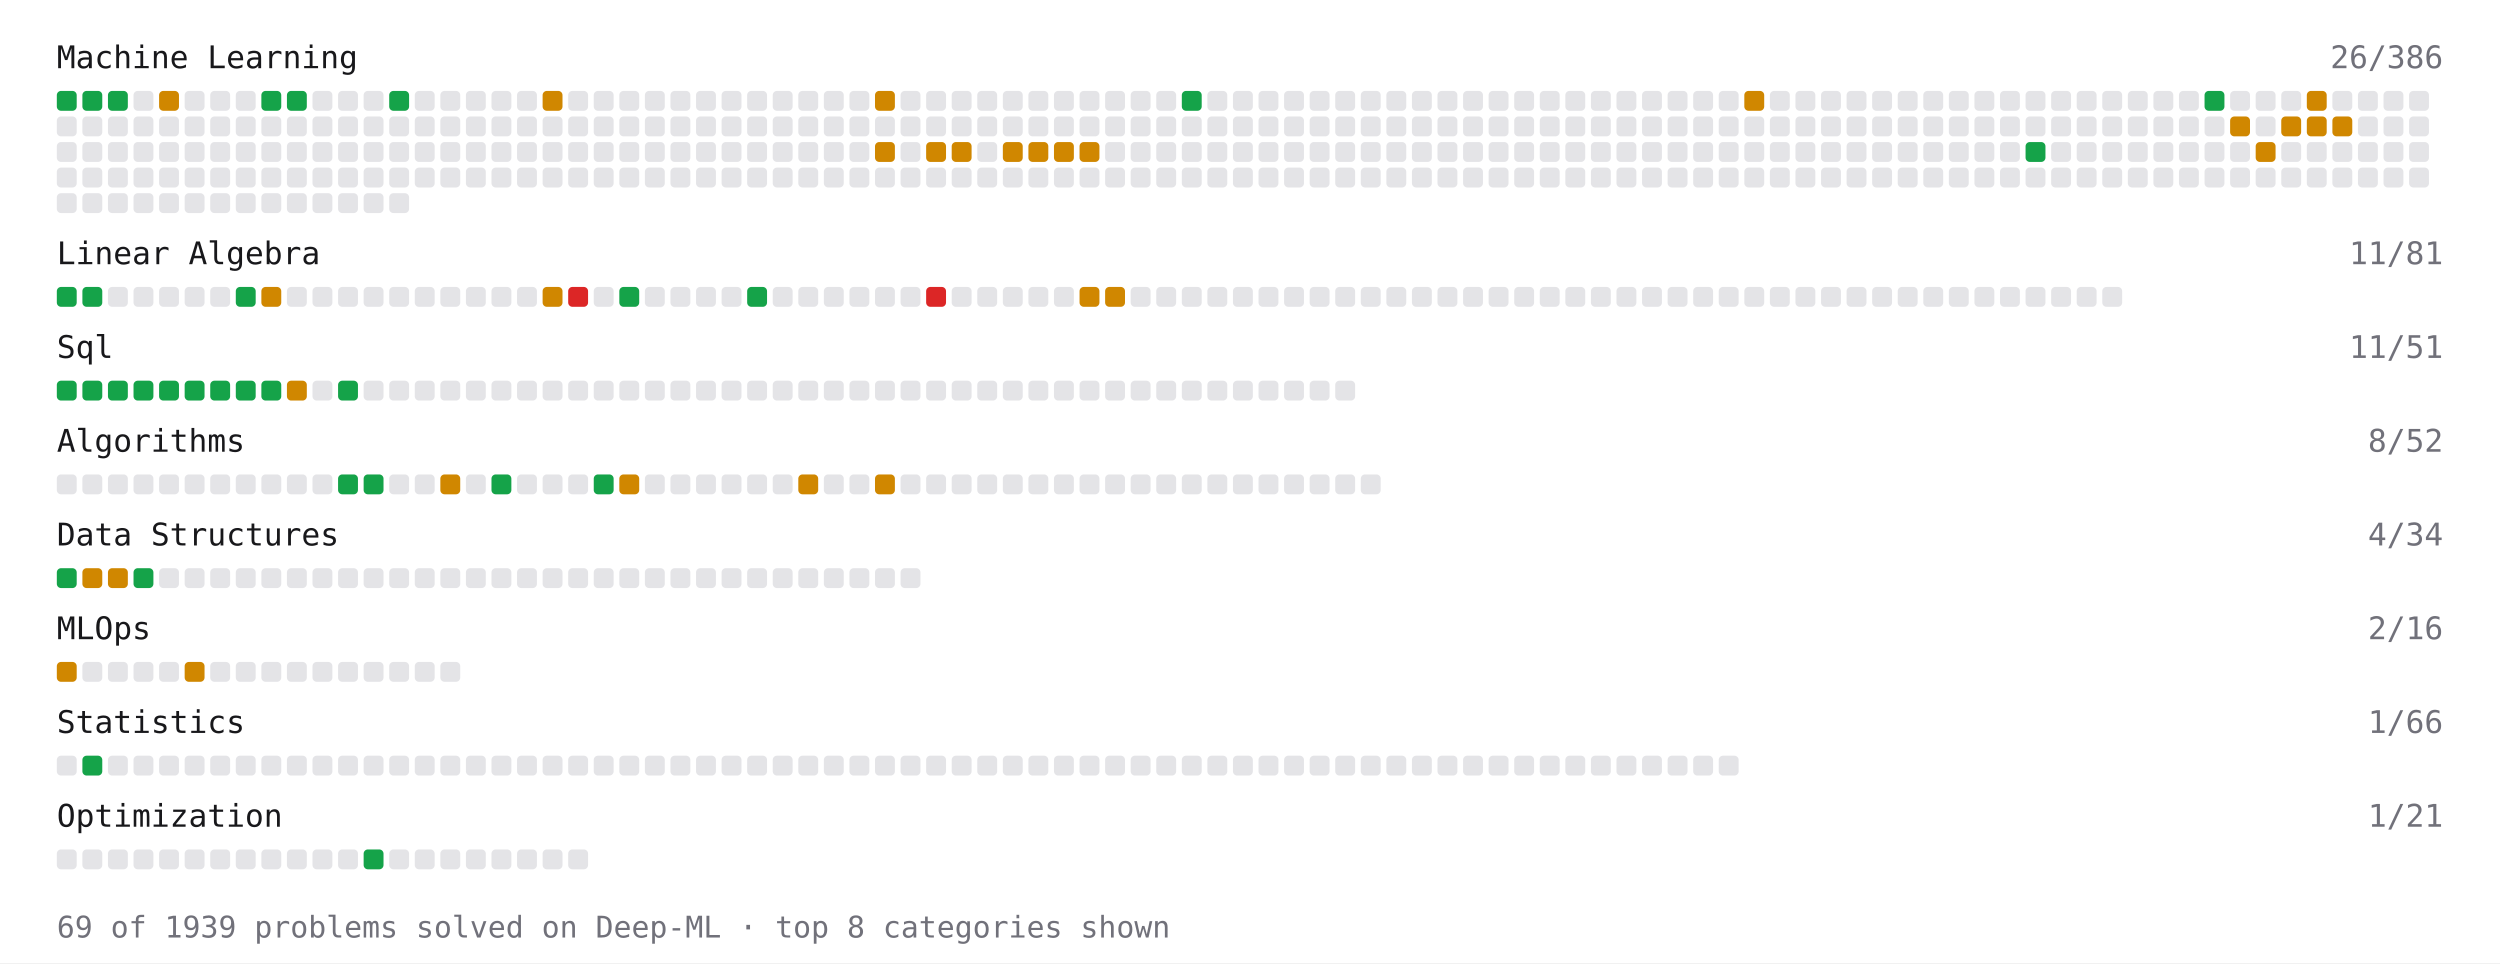
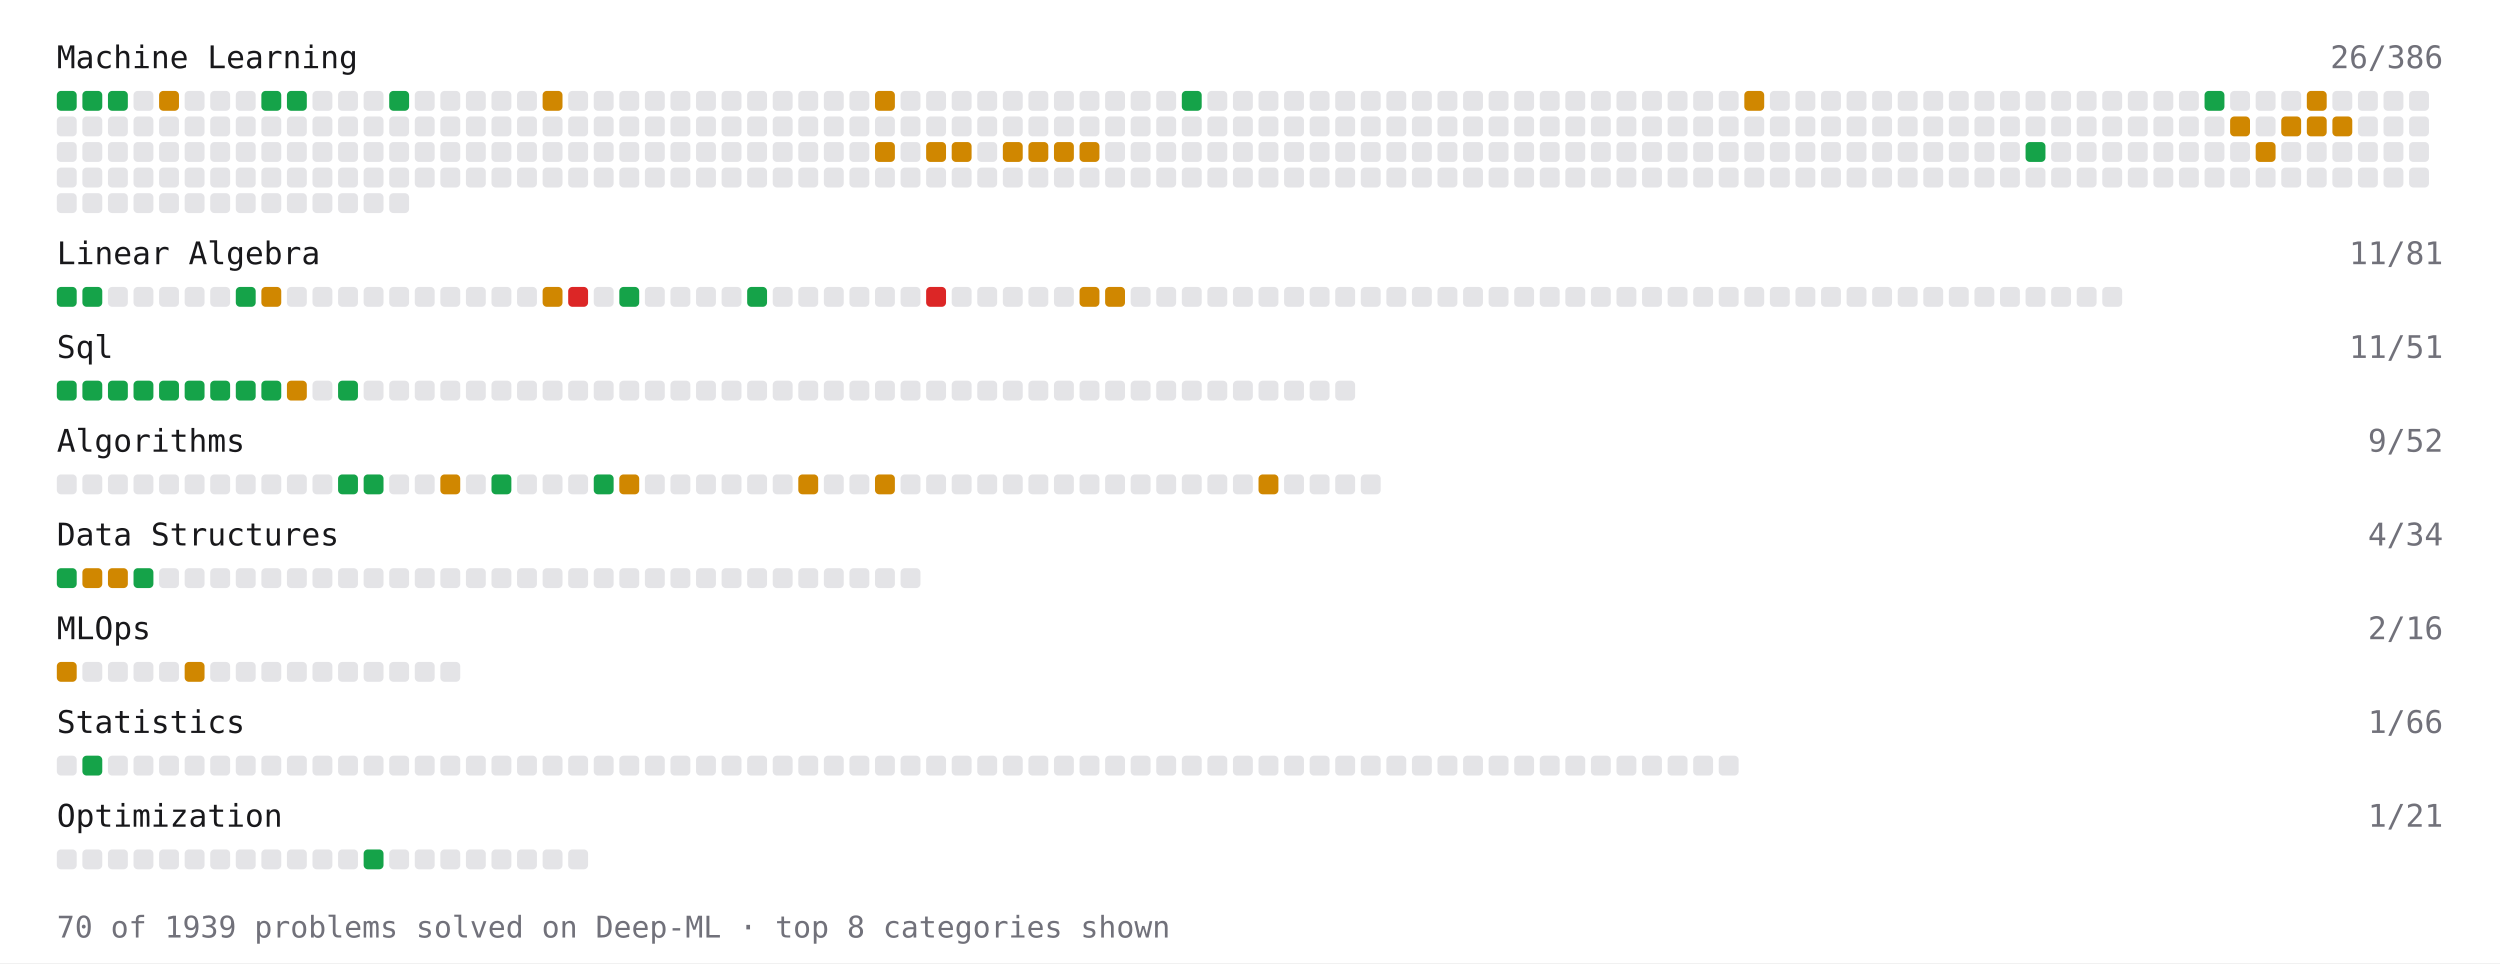
- <svg xmlns="http://www.w3.org/2000/svg" width="880" height="339" viewBox="0 0 880 339" role="img" aria-label="Deep-ML coverage: 69 of 1939 problems solved">
+ <svg xmlns="http://www.w3.org/2000/svg" width="880" height="339" viewBox="0 0 880 339" role="img" aria-label="Deep-ML coverage: 70 of 1939 problems solved">
  <style>
  .bg{fill:#ffffff}.tx{fill:#18181b}.dim{fill:#71717a}.none{fill:#e4e4e7}
  .e{fill:#15a349}.m{fill:#d08700}.h{fill:#dc2626}.u{fill:#a1a1aa}
  @media (prefers-color-scheme:dark){
    .bg{fill:#0b0b0d}.tx{fill:#fafafa}.dim{fill:#8b8b95}.none{fill:#26262b}
    .e{fill:#34d27b}.m{fill:#f5b13d}.h{fill:#f76d6d}.u{fill:#5c5c66}
  }
</style>
  <rect width="880" height="339" class="bg" />
  <text x="20" y="24" class="tx" font-size="11" font-family="ui-monospace,monospace">Machine Learning</text>
  <text x="860" y="24" class="dim" font-size="11" text-anchor="end" font-family="ui-monospace,monospace">26/386</text>
  <rect x="20" y="32" width="7" height="7" rx="1.5" class="e" />
  <rect x="29" y="32" width="7" height="7" rx="1.5" class="e" />
  <rect x="38" y="32" width="7" height="7" rx="1.5" class="e" />
  <rect x="47" y="32" width="7" height="7" rx="1.5" class="none" />
  <rect x="56" y="32" width="7" height="7" rx="1.5" class="m" />
  <rect x="65" y="32" width="7" height="7" rx="1.5" class="none" />
  <rect x="74" y="32" width="7" height="7" rx="1.5" class="none" />
  <rect x="83" y="32" width="7" height="7" rx="1.5" class="none" />
  <rect x="92" y="32" width="7" height="7" rx="1.5" class="e" />
  <rect x="101" y="32" width="7" height="7" rx="1.5" class="e" />
  <rect x="110" y="32" width="7" height="7" rx="1.5" class="none" />
  <rect x="119" y="32" width="7" height="7" rx="1.5" class="none" />
  <rect x="128" y="32" width="7" height="7" rx="1.5" class="none" />
  <rect x="137" y="32" width="7" height="7" rx="1.5" class="e" />
  <rect x="146" y="32" width="7" height="7" rx="1.5" class="none" />
  <rect x="155" y="32" width="7" height="7" rx="1.5" class="none" />
  <rect x="164" y="32" width="7" height="7" rx="1.5" class="none" />
  <rect x="173" y="32" width="7" height="7" rx="1.5" class="none" />
  <rect x="182" y="32" width="7" height="7" rx="1.5" class="none" />
  <rect x="191" y="32" width="7" height="7" rx="1.5" class="m" />
  <rect x="200" y="32" width="7" height="7" rx="1.5" class="none" />
  <rect x="209" y="32" width="7" height="7" rx="1.5" class="none" />
  <rect x="218" y="32" width="7" height="7" rx="1.5" class="none" />
  <rect x="227" y="32" width="7" height="7" rx="1.5" class="none" />
  <rect x="236" y="32" width="7" height="7" rx="1.5" class="none" />
  <rect x="245" y="32" width="7" height="7" rx="1.5" class="none" />
  <rect x="254" y="32" width="7" height="7" rx="1.5" class="none" />
  <rect x="263" y="32" width="7" height="7" rx="1.5" class="none" />
  <rect x="272" y="32" width="7" height="7" rx="1.5" class="none" />
  <rect x="281" y="32" width="7" height="7" rx="1.5" class="none" />
  <rect x="290" y="32" width="7" height="7" rx="1.5" class="none" />
  <rect x="299" y="32" width="7" height="7" rx="1.5" class="none" />
  <rect x="308" y="32" width="7" height="7" rx="1.5" class="m" />
  <rect x="317" y="32" width="7" height="7" rx="1.5" class="none" />
  <rect x="326" y="32" width="7" height="7" rx="1.5" class="none" />
  <rect x="335" y="32" width="7" height="7" rx="1.5" class="none" />
  <rect x="344" y="32" width="7" height="7" rx="1.5" class="none" />
  <rect x="353" y="32" width="7" height="7" rx="1.5" class="none" />
  <rect x="362" y="32" width="7" height="7" rx="1.5" class="none" />
  <rect x="371" y="32" width="7" height="7" rx="1.5" class="none" />
  <rect x="380" y="32" width="7" height="7" rx="1.5" class="none" />
  <rect x="389" y="32" width="7" height="7" rx="1.5" class="none" />
  <rect x="398" y="32" width="7" height="7" rx="1.5" class="none" />
  <rect x="407" y="32" width="7" height="7" rx="1.5" class="none" />
  <rect x="416" y="32" width="7" height="7" rx="1.5" class="e" />
  <rect x="425" y="32" width="7" height="7" rx="1.5" class="none" />
  <rect x="434" y="32" width="7" height="7" rx="1.5" class="none" />
  <rect x="443" y="32" width="7" height="7" rx="1.5" class="none" />
  <rect x="452" y="32" width="7" height="7" rx="1.5" class="none" />
  <rect x="461" y="32" width="7" height="7" rx="1.5" class="none" />
  <rect x="470" y="32" width="7" height="7" rx="1.5" class="none" />
  <rect x="479" y="32" width="7" height="7" rx="1.5" class="none" />
  <rect x="488" y="32" width="7" height="7" rx="1.5" class="none" />
  <rect x="497" y="32" width="7" height="7" rx="1.5" class="none" />
  <rect x="506" y="32" width="7" height="7" rx="1.5" class="none" />
  <rect x="515" y="32" width="7" height="7" rx="1.5" class="none" />
  <rect x="524" y="32" width="7" height="7" rx="1.5" class="none" />
  <rect x="533" y="32" width="7" height="7" rx="1.5" class="none" />
  <rect x="542" y="32" width="7" height="7" rx="1.5" class="none" />
  <rect x="551" y="32" width="7" height="7" rx="1.5" class="none" />
  <rect x="560" y="32" width="7" height="7" rx="1.5" class="none" />
  <rect x="569" y="32" width="7" height="7" rx="1.5" class="none" />
  <rect x="578" y="32" width="7" height="7" rx="1.5" class="none" />
  <rect x="587" y="32" width="7" height="7" rx="1.5" class="none" />
  <rect x="596" y="32" width="7" height="7" rx="1.5" class="none" />
  <rect x="605" y="32" width="7" height="7" rx="1.5" class="none" />
  <rect x="614" y="32" width="7" height="7" rx="1.5" class="m" />
  <rect x="623" y="32" width="7" height="7" rx="1.5" class="none" />
  <rect x="632" y="32" width="7" height="7" rx="1.5" class="none" />
  <rect x="641" y="32" width="7" height="7" rx="1.5" class="none" />
  <rect x="650" y="32" width="7" height="7" rx="1.5" class="none" />
  <rect x="659" y="32" width="7" height="7" rx="1.5" class="none" />
  <rect x="668" y="32" width="7" height="7" rx="1.5" class="none" />
  <rect x="677" y="32" width="7" height="7" rx="1.5" class="none" />
  <rect x="686" y="32" width="7" height="7" rx="1.5" class="none" />
  <rect x="695" y="32" width="7" height="7" rx="1.5" class="none" />
  <rect x="704" y="32" width="7" height="7" rx="1.5" class="none" />
  <rect x="713" y="32" width="7" height="7" rx="1.5" class="none" />
  <rect x="722" y="32" width="7" height="7" rx="1.5" class="none" />
  <rect x="731" y="32" width="7" height="7" rx="1.5" class="none" />
  <rect x="740" y="32" width="7" height="7" rx="1.5" class="none" />
  <rect x="749" y="32" width="7" height="7" rx="1.5" class="none" />
  <rect x="758" y="32" width="7" height="7" rx="1.5" class="none" />
  <rect x="767" y="32" width="7" height="7" rx="1.5" class="none" />
  <rect x="776" y="32" width="7" height="7" rx="1.5" class="e" />
  <rect x="785" y="32" width="7" height="7" rx="1.5" class="none" />
  <rect x="794" y="32" width="7" height="7" rx="1.5" class="none" />
  <rect x="803" y="32" width="7" height="7" rx="1.5" class="none" />
  <rect x="812" y="32" width="7" height="7" rx="1.5" class="m" />
  <rect x="821" y="32" width="7" height="7" rx="1.5" class="none" />
  <rect x="830" y="32" width="7" height="7" rx="1.5" class="none" />
  <rect x="839" y="32" width="7" height="7" rx="1.5" class="none" />
  <rect x="848" y="32" width="7" height="7" rx="1.5" class="none" />
  <rect x="20" y="41" width="7" height="7" rx="1.5" class="none" />
  <rect x="29" y="41" width="7" height="7" rx="1.5" class="none" />
  <rect x="38" y="41" width="7" height="7" rx="1.5" class="none" />
  <rect x="47" y="41" width="7" height="7" rx="1.5" class="none" />
  <rect x="56" y="41" width="7" height="7" rx="1.5" class="none" />
  <rect x="65" y="41" width="7" height="7" rx="1.5" class="none" />
  <rect x="74" y="41" width="7" height="7" rx="1.5" class="none" />
  <rect x="83" y="41" width="7" height="7" rx="1.5" class="none" />
  <rect x="92" y="41" width="7" height="7" rx="1.5" class="none" />
  <rect x="101" y="41" width="7" height="7" rx="1.5" class="none" />
  <rect x="110" y="41" width="7" height="7" rx="1.5" class="none" />
  <rect x="119" y="41" width="7" height="7" rx="1.5" class="none" />
  <rect x="128" y="41" width="7" height="7" rx="1.5" class="none" />
  <rect x="137" y="41" width="7" height="7" rx="1.5" class="none" />
  <rect x="146" y="41" width="7" height="7" rx="1.5" class="none" />
  <rect x="155" y="41" width="7" height="7" rx="1.5" class="none" />
  <rect x="164" y="41" width="7" height="7" rx="1.5" class="none" />
  <rect x="173" y="41" width="7" height="7" rx="1.5" class="none" />
  <rect x="182" y="41" width="7" height="7" rx="1.5" class="none" />
  <rect x="191" y="41" width="7" height="7" rx="1.5" class="none" />
  <rect x="200" y="41" width="7" height="7" rx="1.5" class="none" />
  <rect x="209" y="41" width="7" height="7" rx="1.5" class="none" />
  <rect x="218" y="41" width="7" height="7" rx="1.5" class="none" />
  <rect x="227" y="41" width="7" height="7" rx="1.5" class="none" />
  <rect x="236" y="41" width="7" height="7" rx="1.5" class="none" />
  <rect x="245" y="41" width="7" height="7" rx="1.5" class="none" />
  <rect x="254" y="41" width="7" height="7" rx="1.5" class="none" />
  <rect x="263" y="41" width="7" height="7" rx="1.5" class="none" />
  <rect x="272" y="41" width="7" height="7" rx="1.5" class="none" />
  <rect x="281" y="41" width="7" height="7" rx="1.5" class="none" />
  <rect x="290" y="41" width="7" height="7" rx="1.5" class="none" />
  <rect x="299" y="41" width="7" height="7" rx="1.5" class="none" />
  <rect x="308" y="41" width="7" height="7" rx="1.5" class="none" />
  <rect x="317" y="41" width="7" height="7" rx="1.5" class="none" />
  <rect x="326" y="41" width="7" height="7" rx="1.5" class="none" />
  <rect x="335" y="41" width="7" height="7" rx="1.5" class="none" />
  <rect x="344" y="41" width="7" height="7" rx="1.5" class="none" />
  <rect x="353" y="41" width="7" height="7" rx="1.5" class="none" />
  <rect x="362" y="41" width="7" height="7" rx="1.5" class="none" />
  <rect x="371" y="41" width="7" height="7" rx="1.5" class="none" />
  <rect x="380" y="41" width="7" height="7" rx="1.5" class="none" />
  <rect x="389" y="41" width="7" height="7" rx="1.5" class="none" />
  <rect x="398" y="41" width="7" height="7" rx="1.5" class="none" />
  <rect x="407" y="41" width="7" height="7" rx="1.5" class="none" />
  <rect x="416" y="41" width="7" height="7" rx="1.5" class="none" />
  <rect x="425" y="41" width="7" height="7" rx="1.5" class="none" />
  <rect x="434" y="41" width="7" height="7" rx="1.5" class="none" />
  <rect x="443" y="41" width="7" height="7" rx="1.5" class="none" />
  <rect x="452" y="41" width="7" height="7" rx="1.5" class="none" />
  <rect x="461" y="41" width="7" height="7" rx="1.5" class="none" />
  <rect x="470" y="41" width="7" height="7" rx="1.5" class="none" />
  <rect x="479" y="41" width="7" height="7" rx="1.5" class="none" />
  <rect x="488" y="41" width="7" height="7" rx="1.5" class="none" />
  <rect x="497" y="41" width="7" height="7" rx="1.5" class="none" />
  <rect x="506" y="41" width="7" height="7" rx="1.5" class="none" />
  <rect x="515" y="41" width="7" height="7" rx="1.5" class="none" />
  <rect x="524" y="41" width="7" height="7" rx="1.5" class="none" />
  <rect x="533" y="41" width="7" height="7" rx="1.5" class="none" />
  <rect x="542" y="41" width="7" height="7" rx="1.5" class="none" />
  <rect x="551" y="41" width="7" height="7" rx="1.5" class="none" />
  <rect x="560" y="41" width="7" height="7" rx="1.5" class="none" />
  <rect x="569" y="41" width="7" height="7" rx="1.5" class="none" />
  <rect x="578" y="41" width="7" height="7" rx="1.5" class="none" />
  <rect x="587" y="41" width="7" height="7" rx="1.5" class="none" />
  <rect x="596" y="41" width="7" height="7" rx="1.5" class="none" />
  <rect x="605" y="41" width="7" height="7" rx="1.5" class="none" />
  <rect x="614" y="41" width="7" height="7" rx="1.5" class="none" />
  <rect x="623" y="41" width="7" height="7" rx="1.5" class="none" />
  <rect x="632" y="41" width="7" height="7" rx="1.5" class="none" />
  <rect x="641" y="41" width="7" height="7" rx="1.5" class="none" />
  <rect x="650" y="41" width="7" height="7" rx="1.5" class="none" />
  <rect x="659" y="41" width="7" height="7" rx="1.5" class="none" />
  <rect x="668" y="41" width="7" height="7" rx="1.5" class="none" />
  <rect x="677" y="41" width="7" height="7" rx="1.5" class="none" />
  <rect x="686" y="41" width="7" height="7" rx="1.5" class="none" />
  <rect x="695" y="41" width="7" height="7" rx="1.5" class="none" />
  <rect x="704" y="41" width="7" height="7" rx="1.5" class="none" />
  <rect x="713" y="41" width="7" height="7" rx="1.5" class="none" />
  <rect x="722" y="41" width="7" height="7" rx="1.5" class="none" />
  <rect x="731" y="41" width="7" height="7" rx="1.5" class="none" />
  <rect x="740" y="41" width="7" height="7" rx="1.5" class="none" />
  <rect x="749" y="41" width="7" height="7" rx="1.5" class="none" />
  <rect x="758" y="41" width="7" height="7" rx="1.5" class="none" />
  <rect x="767" y="41" width="7" height="7" rx="1.5" class="none" />
  <rect x="776" y="41" width="7" height="7" rx="1.5" class="none" />
  <rect x="785" y="41" width="7" height="7" rx="1.5" class="m" />
  <rect x="794" y="41" width="7" height="7" rx="1.5" class="none" />
  <rect x="803" y="41" width="7" height="7" rx="1.5" class="m" />
  <rect x="812" y="41" width="7" height="7" rx="1.5" class="m" />
  <rect x="821" y="41" width="7" height="7" rx="1.5" class="m" />
  <rect x="830" y="41" width="7" height="7" rx="1.5" class="none" />
  <rect x="839" y="41" width="7" height="7" rx="1.5" class="none" />
  <rect x="848" y="41" width="7" height="7" rx="1.5" class="none" />
  <rect x="20" y="50" width="7" height="7" rx="1.5" class="none" />
  <rect x="29" y="50" width="7" height="7" rx="1.5" class="none" />
  <rect x="38" y="50" width="7" height="7" rx="1.5" class="none" />
  <rect x="47" y="50" width="7" height="7" rx="1.5" class="none" />
  <rect x="56" y="50" width="7" height="7" rx="1.5" class="none" />
  <rect x="65" y="50" width="7" height="7" rx="1.5" class="none" />
  <rect x="74" y="50" width="7" height="7" rx="1.5" class="none" />
  <rect x="83" y="50" width="7" height="7" rx="1.5" class="none" />
  <rect x="92" y="50" width="7" height="7" rx="1.5" class="none" />
  <rect x="101" y="50" width="7" height="7" rx="1.5" class="none" />
  <rect x="110" y="50" width="7" height="7" rx="1.5" class="none" />
  <rect x="119" y="50" width="7" height="7" rx="1.5" class="none" />
  <rect x="128" y="50" width="7" height="7" rx="1.5" class="none" />
  <rect x="137" y="50" width="7" height="7" rx="1.5" class="none" />
  <rect x="146" y="50" width="7" height="7" rx="1.5" class="none" />
  <rect x="155" y="50" width="7" height="7" rx="1.5" class="none" />
  <rect x="164" y="50" width="7" height="7" rx="1.5" class="none" />
  <rect x="173" y="50" width="7" height="7" rx="1.5" class="none" />
  <rect x="182" y="50" width="7" height="7" rx="1.5" class="none" />
  <rect x="191" y="50" width="7" height="7" rx="1.5" class="none" />
  <rect x="200" y="50" width="7" height="7" rx="1.5" class="none" />
  <rect x="209" y="50" width="7" height="7" rx="1.5" class="none" />
  <rect x="218" y="50" width="7" height="7" rx="1.5" class="none" />
  <rect x="227" y="50" width="7" height="7" rx="1.5" class="none" />
  <rect x="236" y="50" width="7" height="7" rx="1.5" class="none" />
  <rect x="245" y="50" width="7" height="7" rx="1.5" class="none" />
  <rect x="254" y="50" width="7" height="7" rx="1.5" class="none" />
  <rect x="263" y="50" width="7" height="7" rx="1.5" class="none" />
  <rect x="272" y="50" width="7" height="7" rx="1.5" class="none" />
  <rect x="281" y="50" width="7" height="7" rx="1.5" class="none" />
  <rect x="290" y="50" width="7" height="7" rx="1.5" class="none" />
  <rect x="299" y="50" width="7" height="7" rx="1.5" class="none" />
  <rect x="308" y="50" width="7" height="7" rx="1.5" class="m" />
  <rect x="317" y="50" width="7" height="7" rx="1.5" class="none" />
  <rect x="326" y="50" width="7" height="7" rx="1.5" class="m" />
  <rect x="335" y="50" width="7" height="7" rx="1.5" class="m" />
  <rect x="344" y="50" width="7" height="7" rx="1.5" class="none" />
  <rect x="353" y="50" width="7" height="7" rx="1.5" class="m" />
  <rect x="362" y="50" width="7" height="7" rx="1.5" class="m" />
  <rect x="371" y="50" width="7" height="7" rx="1.5" class="m" />
  <rect x="380" y="50" width="7" height="7" rx="1.5" class="m" />
  <rect x="389" y="50" width="7" height="7" rx="1.5" class="none" />
  <rect x="398" y="50" width="7" height="7" rx="1.5" class="none" />
  <rect x="407" y="50" width="7" height="7" rx="1.5" class="none" />
  <rect x="416" y="50" width="7" height="7" rx="1.5" class="none" />
  <rect x="425" y="50" width="7" height="7" rx="1.5" class="none" />
  <rect x="434" y="50" width="7" height="7" rx="1.5" class="none" />
  <rect x="443" y="50" width="7" height="7" rx="1.5" class="none" />
  <rect x="452" y="50" width="7" height="7" rx="1.5" class="none" />
  <rect x="461" y="50" width="7" height="7" rx="1.5" class="none" />
  <rect x="470" y="50" width="7" height="7" rx="1.5" class="none" />
  <rect x="479" y="50" width="7" height="7" rx="1.5" class="none" />
  <rect x="488" y="50" width="7" height="7" rx="1.5" class="none" />
  <rect x="497" y="50" width="7" height="7" rx="1.5" class="none" />
  <rect x="506" y="50" width="7" height="7" rx="1.5" class="none" />
  <rect x="515" y="50" width="7" height="7" rx="1.5" class="none" />
  <rect x="524" y="50" width="7" height="7" rx="1.5" class="none" />
  <rect x="533" y="50" width="7" height="7" rx="1.5" class="none" />
  <rect x="542" y="50" width="7" height="7" rx="1.5" class="none" />
  <rect x="551" y="50" width="7" height="7" rx="1.5" class="none" />
  <rect x="560" y="50" width="7" height="7" rx="1.5" class="none" />
  <rect x="569" y="50" width="7" height="7" rx="1.5" class="none" />
  <rect x="578" y="50" width="7" height="7" rx="1.5" class="none" />
  <rect x="587" y="50" width="7" height="7" rx="1.5" class="none" />
  <rect x="596" y="50" width="7" height="7" rx="1.5" class="none" />
  <rect x="605" y="50" width="7" height="7" rx="1.5" class="none" />
  <rect x="614" y="50" width="7" height="7" rx="1.5" class="none" />
  <rect x="623" y="50" width="7" height="7" rx="1.5" class="none" />
  <rect x="632" y="50" width="7" height="7" rx="1.5" class="none" />
  <rect x="641" y="50" width="7" height="7" rx="1.5" class="none" />
  <rect x="650" y="50" width="7" height="7" rx="1.5" class="none" />
  <rect x="659" y="50" width="7" height="7" rx="1.5" class="none" />
  <rect x="668" y="50" width="7" height="7" rx="1.5" class="none" />
  <rect x="677" y="50" width="7" height="7" rx="1.5" class="none" />
  <rect x="686" y="50" width="7" height="7" rx="1.5" class="none" />
  <rect x="695" y="50" width="7" height="7" rx="1.5" class="none" />
  <rect x="704" y="50" width="7" height="7" rx="1.5" class="none" />
  <rect x="713" y="50" width="7" height="7" rx="1.5" class="e" />
  <rect x="722" y="50" width="7" height="7" rx="1.5" class="none" />
  <rect x="731" y="50" width="7" height="7" rx="1.5" class="none" />
  <rect x="740" y="50" width="7" height="7" rx="1.5" class="none" />
  <rect x="749" y="50" width="7" height="7" rx="1.5" class="none" />
  <rect x="758" y="50" width="7" height="7" rx="1.5" class="none" />
  <rect x="767" y="50" width="7" height="7" rx="1.5" class="none" />
  <rect x="776" y="50" width="7" height="7" rx="1.5" class="none" />
  <rect x="785" y="50" width="7" height="7" rx="1.5" class="none" />
  <rect x="794" y="50" width="7" height="7" rx="1.5" class="m" />
  <rect x="803" y="50" width="7" height="7" rx="1.5" class="none" />
  <rect x="812" y="50" width="7" height="7" rx="1.5" class="none" />
  <rect x="821" y="50" width="7" height="7" rx="1.5" class="none" />
  <rect x="830" y="50" width="7" height="7" rx="1.5" class="none" />
  <rect x="839" y="50" width="7" height="7" rx="1.5" class="none" />
  <rect x="848" y="50" width="7" height="7" rx="1.5" class="none" />
  <rect x="20" y="59" width="7" height="7" rx="1.5" class="none" />
  <rect x="29" y="59" width="7" height="7" rx="1.5" class="none" />
  <rect x="38" y="59" width="7" height="7" rx="1.5" class="none" />
  <rect x="47" y="59" width="7" height="7" rx="1.5" class="none" />
  <rect x="56" y="59" width="7" height="7" rx="1.5" class="none" />
  <rect x="65" y="59" width="7" height="7" rx="1.5" class="none" />
  <rect x="74" y="59" width="7" height="7" rx="1.5" class="none" />
  <rect x="83" y="59" width="7" height="7" rx="1.5" class="none" />
  <rect x="92" y="59" width="7" height="7" rx="1.5" class="none" />
  <rect x="101" y="59" width="7" height="7" rx="1.5" class="none" />
  <rect x="110" y="59" width="7" height="7" rx="1.5" class="none" />
  <rect x="119" y="59" width="7" height="7" rx="1.5" class="none" />
  <rect x="128" y="59" width="7" height="7" rx="1.5" class="none" />
  <rect x="137" y="59" width="7" height="7" rx="1.5" class="none" />
  <rect x="146" y="59" width="7" height="7" rx="1.5" class="none" />
  <rect x="155" y="59" width="7" height="7" rx="1.5" class="none" />
  <rect x="164" y="59" width="7" height="7" rx="1.5" class="none" />
  <rect x="173" y="59" width="7" height="7" rx="1.5" class="none" />
  <rect x="182" y="59" width="7" height="7" rx="1.5" class="none" />
  <rect x="191" y="59" width="7" height="7" rx="1.5" class="none" />
  <rect x="200" y="59" width="7" height="7" rx="1.5" class="none" />
  <rect x="209" y="59" width="7" height="7" rx="1.5" class="none" />
  <rect x="218" y="59" width="7" height="7" rx="1.5" class="none" />
  <rect x="227" y="59" width="7" height="7" rx="1.5" class="none" />
  <rect x="236" y="59" width="7" height="7" rx="1.5" class="none" />
  <rect x="245" y="59" width="7" height="7" rx="1.5" class="none" />
  <rect x="254" y="59" width="7" height="7" rx="1.5" class="none" />
  <rect x="263" y="59" width="7" height="7" rx="1.5" class="none" />
  <rect x="272" y="59" width="7" height="7" rx="1.5" class="none" />
  <rect x="281" y="59" width="7" height="7" rx="1.5" class="none" />
  <rect x="290" y="59" width="7" height="7" rx="1.5" class="none" />
  <rect x="299" y="59" width="7" height="7" rx="1.5" class="none" />
  <rect x="308" y="59" width="7" height="7" rx="1.5" class="none" />
  <rect x="317" y="59" width="7" height="7" rx="1.5" class="none" />
  <rect x="326" y="59" width="7" height="7" rx="1.5" class="none" />
  <rect x="335" y="59" width="7" height="7" rx="1.5" class="none" />
  <rect x="344" y="59" width="7" height="7" rx="1.5" class="none" />
  <rect x="353" y="59" width="7" height="7" rx="1.5" class="none" />
  <rect x="362" y="59" width="7" height="7" rx="1.5" class="none" />
  <rect x="371" y="59" width="7" height="7" rx="1.5" class="none" />
  <rect x="380" y="59" width="7" height="7" rx="1.5" class="none" />
  <rect x="389" y="59" width="7" height="7" rx="1.5" class="none" />
  <rect x="398" y="59" width="7" height="7" rx="1.5" class="none" />
  <rect x="407" y="59" width="7" height="7" rx="1.5" class="none" />
  <rect x="416" y="59" width="7" height="7" rx="1.5" class="none" />
  <rect x="425" y="59" width="7" height="7" rx="1.5" class="none" />
  <rect x="434" y="59" width="7" height="7" rx="1.5" class="none" />
  <rect x="443" y="59" width="7" height="7" rx="1.5" class="none" />
  <rect x="452" y="59" width="7" height="7" rx="1.5" class="none" />
  <rect x="461" y="59" width="7" height="7" rx="1.5" class="none" />
  <rect x="470" y="59" width="7" height="7" rx="1.5" class="none" />
  <rect x="479" y="59" width="7" height="7" rx="1.5" class="none" />
  <rect x="488" y="59" width="7" height="7" rx="1.5" class="none" />
  <rect x="497" y="59" width="7" height="7" rx="1.5" class="none" />
  <rect x="506" y="59" width="7" height="7" rx="1.5" class="none" />
  <rect x="515" y="59" width="7" height="7" rx="1.5" class="none" />
  <rect x="524" y="59" width="7" height="7" rx="1.5" class="none" />
  <rect x="533" y="59" width="7" height="7" rx="1.5" class="none" />
  <rect x="542" y="59" width="7" height="7" rx="1.5" class="none" />
  <rect x="551" y="59" width="7" height="7" rx="1.5" class="none" />
  <rect x="560" y="59" width="7" height="7" rx="1.5" class="none" />
  <rect x="569" y="59" width="7" height="7" rx="1.5" class="none" />
  <rect x="578" y="59" width="7" height="7" rx="1.5" class="none" />
  <rect x="587" y="59" width="7" height="7" rx="1.5" class="none" />
  <rect x="596" y="59" width="7" height="7" rx="1.5" class="none" />
  <rect x="605" y="59" width="7" height="7" rx="1.5" class="none" />
  <rect x="614" y="59" width="7" height="7" rx="1.5" class="none" />
  <rect x="623" y="59" width="7" height="7" rx="1.5" class="none" />
  <rect x="632" y="59" width="7" height="7" rx="1.5" class="none" />
  <rect x="641" y="59" width="7" height="7" rx="1.5" class="none" />
  <rect x="650" y="59" width="7" height="7" rx="1.5" class="none" />
  <rect x="659" y="59" width="7" height="7" rx="1.5" class="none" />
  <rect x="668" y="59" width="7" height="7" rx="1.5" class="none" />
  <rect x="677" y="59" width="7" height="7" rx="1.5" class="none" />
  <rect x="686" y="59" width="7" height="7" rx="1.5" class="none" />
  <rect x="695" y="59" width="7" height="7" rx="1.5" class="none" />
  <rect x="704" y="59" width="7" height="7" rx="1.5" class="none" />
  <rect x="713" y="59" width="7" height="7" rx="1.5" class="none" />
  <rect x="722" y="59" width="7" height="7" rx="1.5" class="none" />
  <rect x="731" y="59" width="7" height="7" rx="1.5" class="none" />
  <rect x="740" y="59" width="7" height="7" rx="1.5" class="none" />
  <rect x="749" y="59" width="7" height="7" rx="1.5" class="none" />
  <rect x="758" y="59" width="7" height="7" rx="1.5" class="none" />
  <rect x="767" y="59" width="7" height="7" rx="1.5" class="none" />
  <rect x="776" y="59" width="7" height="7" rx="1.5" class="none" />
  <rect x="785" y="59" width="7" height="7" rx="1.5" class="none" />
  <rect x="794" y="59" width="7" height="7" rx="1.5" class="none" />
  <rect x="803" y="59" width="7" height="7" rx="1.5" class="none" />
  <rect x="812" y="59" width="7" height="7" rx="1.5" class="none" />
  <rect x="821" y="59" width="7" height="7" rx="1.5" class="none" />
  <rect x="830" y="59" width="7" height="7" rx="1.5" class="none" />
  <rect x="839" y="59" width="7" height="7" rx="1.5" class="none" />
  <rect x="848" y="59" width="7" height="7" rx="1.5" class="none" />
  <rect x="20" y="68" width="7" height="7" rx="1.5" class="none" />
  <rect x="29" y="68" width="7" height="7" rx="1.5" class="none" />
  <rect x="38" y="68" width="7" height="7" rx="1.5" class="none" />
  <rect x="47" y="68" width="7" height="7" rx="1.5" class="none" />
  <rect x="56" y="68" width="7" height="7" rx="1.5" class="none" />
  <rect x="65" y="68" width="7" height="7" rx="1.5" class="none" />
  <rect x="74" y="68" width="7" height="7" rx="1.5" class="none" />
  <rect x="83" y="68" width="7" height="7" rx="1.5" class="none" />
  <rect x="92" y="68" width="7" height="7" rx="1.5" class="none" />
  <rect x="101" y="68" width="7" height="7" rx="1.5" class="none" />
  <rect x="110" y="68" width="7" height="7" rx="1.5" class="none" />
  <rect x="119" y="68" width="7" height="7" rx="1.5" class="none" />
  <rect x="128" y="68" width="7" height="7" rx="1.5" class="none" />
  <rect x="137" y="68" width="7" height="7" rx="1.5" class="none" />
  <text x="20" y="93" class="tx" font-size="11" font-family="ui-monospace,monospace">Linear Algebra</text>
  <text x="860" y="93" class="dim" font-size="11" text-anchor="end" font-family="ui-monospace,monospace">11/81</text>
  <rect x="20" y="101" width="7" height="7" rx="1.5" class="e" />
  <rect x="29" y="101" width="7" height="7" rx="1.5" class="e" />
  <rect x="38" y="101" width="7" height="7" rx="1.5" class="none" />
  <rect x="47" y="101" width="7" height="7" rx="1.5" class="none" />
  <rect x="56" y="101" width="7" height="7" rx="1.5" class="none" />
  <rect x="65" y="101" width="7" height="7" rx="1.5" class="none" />
  <rect x="74" y="101" width="7" height="7" rx="1.5" class="none" />
  <rect x="83" y="101" width="7" height="7" rx="1.5" class="e" />
  <rect x="92" y="101" width="7" height="7" rx="1.5" class="m" />
  <rect x="101" y="101" width="7" height="7" rx="1.5" class="none" />
  <rect x="110" y="101" width="7" height="7" rx="1.5" class="none" />
  <rect x="119" y="101" width="7" height="7" rx="1.5" class="none" />
  <rect x="128" y="101" width="7" height="7" rx="1.5" class="none" />
  <rect x="137" y="101" width="7" height="7" rx="1.5" class="none" />
  <rect x="146" y="101" width="7" height="7" rx="1.5" class="none" />
  <rect x="155" y="101" width="7" height="7" rx="1.5" class="none" />
  <rect x="164" y="101" width="7" height="7" rx="1.5" class="none" />
  <rect x="173" y="101" width="7" height="7" rx="1.5" class="none" />
  <rect x="182" y="101" width="7" height="7" rx="1.5" class="none" />
  <rect x="191" y="101" width="7" height="7" rx="1.5" class="m" />
  <rect x="200" y="101" width="7" height="7" rx="1.5" class="h" />
  <rect x="209" y="101" width="7" height="7" rx="1.5" class="none" />
  <rect x="218" y="101" width="7" height="7" rx="1.5" class="e" />
  <rect x="227" y="101" width="7" height="7" rx="1.5" class="none" />
  <rect x="236" y="101" width="7" height="7" rx="1.5" class="none" />
  <rect x="245" y="101" width="7" height="7" rx="1.5" class="none" />
  <rect x="254" y="101" width="7" height="7" rx="1.5" class="none" />
  <rect x="263" y="101" width="7" height="7" rx="1.5" class="e" />
  <rect x="272" y="101" width="7" height="7" rx="1.5" class="none" />
  <rect x="281" y="101" width="7" height="7" rx="1.5" class="none" />
  <rect x="290" y="101" width="7" height="7" rx="1.5" class="none" />
  <rect x="299" y="101" width="7" height="7" rx="1.5" class="none" />
  <rect x="308" y="101" width="7" height="7" rx="1.5" class="none" />
  <rect x="317" y="101" width="7" height="7" rx="1.5" class="none" />
  <rect x="326" y="101" width="7" height="7" rx="1.5" class="h" />
  <rect x="335" y="101" width="7" height="7" rx="1.5" class="none" />
  <rect x="344" y="101" width="7" height="7" rx="1.5" class="none" />
  <rect x="353" y="101" width="7" height="7" rx="1.5" class="none" />
  <rect x="362" y="101" width="7" height="7" rx="1.5" class="none" />
  <rect x="371" y="101" width="7" height="7" rx="1.5" class="none" />
  <rect x="380" y="101" width="7" height="7" rx="1.5" class="m" />
  <rect x="389" y="101" width="7" height="7" rx="1.5" class="m" />
  <rect x="398" y="101" width="7" height="7" rx="1.5" class="none" />
  <rect x="407" y="101" width="7" height="7" rx="1.5" class="none" />
  <rect x="416" y="101" width="7" height="7" rx="1.5" class="none" />
  <rect x="425" y="101" width="7" height="7" rx="1.5" class="none" />
  <rect x="434" y="101" width="7" height="7" rx="1.5" class="none" />
  <rect x="443" y="101" width="7" height="7" rx="1.5" class="none" />
  <rect x="452" y="101" width="7" height="7" rx="1.5" class="none" />
  <rect x="461" y="101" width="7" height="7" rx="1.5" class="none" />
  <rect x="470" y="101" width="7" height="7" rx="1.5" class="none" />
  <rect x="479" y="101" width="7" height="7" rx="1.5" class="none" />
  <rect x="488" y="101" width="7" height="7" rx="1.5" class="none" />
  <rect x="497" y="101" width="7" height="7" rx="1.5" class="none" />
  <rect x="506" y="101" width="7" height="7" rx="1.5" class="none" />
  <rect x="515" y="101" width="7" height="7" rx="1.5" class="none" />
  <rect x="524" y="101" width="7" height="7" rx="1.5" class="none" />
  <rect x="533" y="101" width="7" height="7" rx="1.5" class="none" />
  <rect x="542" y="101" width="7" height="7" rx="1.5" class="none" />
  <rect x="551" y="101" width="7" height="7" rx="1.5" class="none" />
  <rect x="560" y="101" width="7" height="7" rx="1.5" class="none" />
  <rect x="569" y="101" width="7" height="7" rx="1.5" class="none" />
  <rect x="578" y="101" width="7" height="7" rx="1.5" class="none" />
  <rect x="587" y="101" width="7" height="7" rx="1.5" class="none" />
  <rect x="596" y="101" width="7" height="7" rx="1.5" class="none" />
  <rect x="605" y="101" width="7" height="7" rx="1.5" class="none" />
  <rect x="614" y="101" width="7" height="7" rx="1.5" class="none" />
  <rect x="623" y="101" width="7" height="7" rx="1.5" class="none" />
  <rect x="632" y="101" width="7" height="7" rx="1.5" class="none" />
  <rect x="641" y="101" width="7" height="7" rx="1.5" class="none" />
  <rect x="650" y="101" width="7" height="7" rx="1.5" class="none" />
  <rect x="659" y="101" width="7" height="7" rx="1.5" class="none" />
  <rect x="668" y="101" width="7" height="7" rx="1.5" class="none" />
  <rect x="677" y="101" width="7" height="7" rx="1.5" class="none" />
  <rect x="686" y="101" width="7" height="7" rx="1.5" class="none" />
  <rect x="695" y="101" width="7" height="7" rx="1.5" class="none" />
  <rect x="704" y="101" width="7" height="7" rx="1.5" class="none" />
  <rect x="713" y="101" width="7" height="7" rx="1.5" class="none" />
  <rect x="722" y="101" width="7" height="7" rx="1.5" class="none" />
  <rect x="731" y="101" width="7" height="7" rx="1.5" class="none" />
  <rect x="740" y="101" width="7" height="7" rx="1.5" class="none" />
  <text x="20" y="126" class="tx" font-size="11" font-family="ui-monospace,monospace">Sql</text>
  <text x="860" y="126" class="dim" font-size="11" text-anchor="end" font-family="ui-monospace,monospace">11/51</text>
  <rect x="20" y="134" width="7" height="7" rx="1.5" class="e" />
  <rect x="29" y="134" width="7" height="7" rx="1.5" class="e" />
  <rect x="38" y="134" width="7" height="7" rx="1.5" class="e" />
  <rect x="47" y="134" width="7" height="7" rx="1.5" class="e" />
  <rect x="56" y="134" width="7" height="7" rx="1.5" class="e" />
  <rect x="65" y="134" width="7" height="7" rx="1.5" class="e" />
  <rect x="74" y="134" width="7" height="7" rx="1.5" class="e" />
  <rect x="83" y="134" width="7" height="7" rx="1.5" class="e" />
  <rect x="92" y="134" width="7" height="7" rx="1.5" class="e" />
  <rect x="101" y="134" width="7" height="7" rx="1.5" class="m" />
  <rect x="110" y="134" width="7" height="7" rx="1.5" class="none" />
  <rect x="119" y="134" width="7" height="7" rx="1.5" class="e" />
  <rect x="128" y="134" width="7" height="7" rx="1.5" class="none" />
  <rect x="137" y="134" width="7" height="7" rx="1.5" class="none" />
  <rect x="146" y="134" width="7" height="7" rx="1.5" class="none" />
  <rect x="155" y="134" width="7" height="7" rx="1.5" class="none" />
  <rect x="164" y="134" width="7" height="7" rx="1.5" class="none" />
  <rect x="173" y="134" width="7" height="7" rx="1.5" class="none" />
  <rect x="182" y="134" width="7" height="7" rx="1.5" class="none" />
  <rect x="191" y="134" width="7" height="7" rx="1.5" class="none" />
  <rect x="200" y="134" width="7" height="7" rx="1.5" class="none" />
  <rect x="209" y="134" width="7" height="7" rx="1.5" class="none" />
  <rect x="218" y="134" width="7" height="7" rx="1.5" class="none" />
  <rect x="227" y="134" width="7" height="7" rx="1.5" class="none" />
  <rect x="236" y="134" width="7" height="7" rx="1.5" class="none" />
  <rect x="245" y="134" width="7" height="7" rx="1.5" class="none" />
  <rect x="254" y="134" width="7" height="7" rx="1.5" class="none" />
  <rect x="263" y="134" width="7" height="7" rx="1.5" class="none" />
  <rect x="272" y="134" width="7" height="7" rx="1.5" class="none" />
  <rect x="281" y="134" width="7" height="7" rx="1.5" class="none" />
  <rect x="290" y="134" width="7" height="7" rx="1.5" class="none" />
  <rect x="299" y="134" width="7" height="7" rx="1.5" class="none" />
  <rect x="308" y="134" width="7" height="7" rx="1.5" class="none" />
  <rect x="317" y="134" width="7" height="7" rx="1.5" class="none" />
  <rect x="326" y="134" width="7" height="7" rx="1.5" class="none" />
  <rect x="335" y="134" width="7" height="7" rx="1.5" class="none" />
  <rect x="344" y="134" width="7" height="7" rx="1.5" class="none" />
  <rect x="353" y="134" width="7" height="7" rx="1.5" class="none" />
  <rect x="362" y="134" width="7" height="7" rx="1.5" class="none" />
  <rect x="371" y="134" width="7" height="7" rx="1.5" class="none" />
  <rect x="380" y="134" width="7" height="7" rx="1.5" class="none" />
  <rect x="389" y="134" width="7" height="7" rx="1.5" class="none" />
  <rect x="398" y="134" width="7" height="7" rx="1.5" class="none" />
  <rect x="407" y="134" width="7" height="7" rx="1.5" class="none" />
  <rect x="416" y="134" width="7" height="7" rx="1.5" class="none" />
  <rect x="425" y="134" width="7" height="7" rx="1.5" class="none" />
  <rect x="434" y="134" width="7" height="7" rx="1.5" class="none" />
  <rect x="443" y="134" width="7" height="7" rx="1.5" class="none" />
  <rect x="452" y="134" width="7" height="7" rx="1.5" class="none" />
  <rect x="461" y="134" width="7" height="7" rx="1.5" class="none" />
  <rect x="470" y="134" width="7" height="7" rx="1.5" class="none" />
  <text x="20" y="159" class="tx" font-size="11" font-family="ui-monospace,monospace">Algorithms</text>
-   <text x="860" y="159" class="dim" font-size="11" text-anchor="end" font-family="ui-monospace,monospace">8/52</text>
+   <text x="860" y="159" class="dim" font-size="11" text-anchor="end" font-family="ui-monospace,monospace">9/52</text>
  <rect x="20" y="167" width="7" height="7" rx="1.5" class="none" />
  <rect x="29" y="167" width="7" height="7" rx="1.5" class="none" />
  <rect x="38" y="167" width="7" height="7" rx="1.5" class="none" />
  <rect x="47" y="167" width="7" height="7" rx="1.5" class="none" />
  <rect x="56" y="167" width="7" height="7" rx="1.5" class="none" />
  <rect x="65" y="167" width="7" height="7" rx="1.5" class="none" />
  <rect x="74" y="167" width="7" height="7" rx="1.5" class="none" />
  <rect x="83" y="167" width="7" height="7" rx="1.5" class="none" />
  <rect x="92" y="167" width="7" height="7" rx="1.5" class="none" />
  <rect x="101" y="167" width="7" height="7" rx="1.5" class="none" />
  <rect x="110" y="167" width="7" height="7" rx="1.5" class="none" />
  <rect x="119" y="167" width="7" height="7" rx="1.5" class="e" />
  <rect x="128" y="167" width="7" height="7" rx="1.5" class="e" />
  <rect x="137" y="167" width="7" height="7" rx="1.5" class="none" />
  <rect x="146" y="167" width="7" height="7" rx="1.5" class="none" />
  <rect x="155" y="167" width="7" height="7" rx="1.5" class="m" />
  <rect x="164" y="167" width="7" height="7" rx="1.5" class="none" />
  <rect x="173" y="167" width="7" height="7" rx="1.5" class="e" />
  <rect x="182" y="167" width="7" height="7" rx="1.5" class="none" />
  <rect x="191" y="167" width="7" height="7" rx="1.5" class="none" />
  <rect x="200" y="167" width="7" height="7" rx="1.5" class="none" />
  <rect x="209" y="167" width="7" height="7" rx="1.5" class="e" />
  <rect x="218" y="167" width="7" height="7" rx="1.5" class="m" />
  <rect x="227" y="167" width="7" height="7" rx="1.5" class="none" />
  <rect x="236" y="167" width="7" height="7" rx="1.5" class="none" />
  <rect x="245" y="167" width="7" height="7" rx="1.5" class="none" />
  <rect x="254" y="167" width="7" height="7" rx="1.5" class="none" />
  <rect x="263" y="167" width="7" height="7" rx="1.5" class="none" />
  <rect x="272" y="167" width="7" height="7" rx="1.5" class="none" />
  <rect x="281" y="167" width="7" height="7" rx="1.5" class="m" />
  <rect x="290" y="167" width="7" height="7" rx="1.5" class="none" />
  <rect x="299" y="167" width="7" height="7" rx="1.5" class="none" />
  <rect x="308" y="167" width="7" height="7" rx="1.5" class="m" />
  <rect x="317" y="167" width="7" height="7" rx="1.5" class="none" />
  <rect x="326" y="167" width="7" height="7" rx="1.5" class="none" />
  <rect x="335" y="167" width="7" height="7" rx="1.5" class="none" />
  <rect x="344" y="167" width="7" height="7" rx="1.5" class="none" />
  <rect x="353" y="167" width="7" height="7" rx="1.5" class="none" />
  <rect x="362" y="167" width="7" height="7" rx="1.5" class="none" />
  <rect x="371" y="167" width="7" height="7" rx="1.5" class="none" />
  <rect x="380" y="167" width="7" height="7" rx="1.5" class="none" />
  <rect x="389" y="167" width="7" height="7" rx="1.5" class="none" />
  <rect x="398" y="167" width="7" height="7" rx="1.5" class="none" />
  <rect x="407" y="167" width="7" height="7" rx="1.5" class="none" />
  <rect x="416" y="167" width="7" height="7" rx="1.5" class="none" />
  <rect x="425" y="167" width="7" height="7" rx="1.5" class="none" />
  <rect x="434" y="167" width="7" height="7" rx="1.5" class="none" />
-   <rect x="443" y="167" width="7" height="7" rx="1.5" class="none" />
+   <rect x="443" y="167" width="7" height="7" rx="1.5" class="m" />
  <rect x="452" y="167" width="7" height="7" rx="1.5" class="none" />
  <rect x="461" y="167" width="7" height="7" rx="1.5" class="none" />
  <rect x="470" y="167" width="7" height="7" rx="1.5" class="none" />
  <rect x="479" y="167" width="7" height="7" rx="1.5" class="none" />
  <text x="20" y="192" class="tx" font-size="11" font-family="ui-monospace,monospace">Data Structures</text>
  <text x="860" y="192" class="dim" font-size="11" text-anchor="end" font-family="ui-monospace,monospace">4/34</text>
  <rect x="20" y="200" width="7" height="7" rx="1.5" class="e" />
  <rect x="29" y="200" width="7" height="7" rx="1.5" class="m" />
  <rect x="38" y="200" width="7" height="7" rx="1.5" class="m" />
  <rect x="47" y="200" width="7" height="7" rx="1.5" class="e" />
  <rect x="56" y="200" width="7" height="7" rx="1.5" class="none" />
  <rect x="65" y="200" width="7" height="7" rx="1.5" class="none" />
  <rect x="74" y="200" width="7" height="7" rx="1.5" class="none" />
  <rect x="83" y="200" width="7" height="7" rx="1.5" class="none" />
  <rect x="92" y="200" width="7" height="7" rx="1.5" class="none" />
  <rect x="101" y="200" width="7" height="7" rx="1.5" class="none" />
  <rect x="110" y="200" width="7" height="7" rx="1.5" class="none" />
  <rect x="119" y="200" width="7" height="7" rx="1.5" class="none" />
  <rect x="128" y="200" width="7" height="7" rx="1.5" class="none" />
  <rect x="137" y="200" width="7" height="7" rx="1.5" class="none" />
  <rect x="146" y="200" width="7" height="7" rx="1.5" class="none" />
  <rect x="155" y="200" width="7" height="7" rx="1.5" class="none" />
  <rect x="164" y="200" width="7" height="7" rx="1.5" class="none" />
  <rect x="173" y="200" width="7" height="7" rx="1.5" class="none" />
  <rect x="182" y="200" width="7" height="7" rx="1.5" class="none" />
  <rect x="191" y="200" width="7" height="7" rx="1.5" class="none" />
  <rect x="200" y="200" width="7" height="7" rx="1.5" class="none" />
  <rect x="209" y="200" width="7" height="7" rx="1.5" class="none" />
  <rect x="218" y="200" width="7" height="7" rx="1.5" class="none" />
  <rect x="227" y="200" width="7" height="7" rx="1.5" class="none" />
  <rect x="236" y="200" width="7" height="7" rx="1.5" class="none" />
  <rect x="245" y="200" width="7" height="7" rx="1.5" class="none" />
  <rect x="254" y="200" width="7" height="7" rx="1.5" class="none" />
  <rect x="263" y="200" width="7" height="7" rx="1.5" class="none" />
  <rect x="272" y="200" width="7" height="7" rx="1.5" class="none" />
  <rect x="281" y="200" width="7" height="7" rx="1.5" class="none" />
  <rect x="290" y="200" width="7" height="7" rx="1.5" class="none" />
  <rect x="299" y="200" width="7" height="7" rx="1.5" class="none" />
  <rect x="308" y="200" width="7" height="7" rx="1.5" class="none" />
  <rect x="317" y="200" width="7" height="7" rx="1.5" class="none" />
  <text x="20" y="225" class="tx" font-size="11" font-family="ui-monospace,monospace">MLOps</text>
  <text x="860" y="225" class="dim" font-size="11" text-anchor="end" font-family="ui-monospace,monospace">2/16</text>
  <rect x="20" y="233" width="7" height="7" rx="1.5" class="m" />
  <rect x="29" y="233" width="7" height="7" rx="1.5" class="none" />
  <rect x="38" y="233" width="7" height="7" rx="1.5" class="none" />
  <rect x="47" y="233" width="7" height="7" rx="1.5" class="none" />
  <rect x="56" y="233" width="7" height="7" rx="1.5" class="none" />
  <rect x="65" y="233" width="7" height="7" rx="1.5" class="m" />
  <rect x="74" y="233" width="7" height="7" rx="1.5" class="none" />
  <rect x="83" y="233" width="7" height="7" rx="1.5" class="none" />
  <rect x="92" y="233" width="7" height="7" rx="1.5" class="none" />
  <rect x="101" y="233" width="7" height="7" rx="1.5" class="none" />
  <rect x="110" y="233" width="7" height="7" rx="1.5" class="none" />
  <rect x="119" y="233" width="7" height="7" rx="1.5" class="none" />
  <rect x="128" y="233" width="7" height="7" rx="1.5" class="none" />
  <rect x="137" y="233" width="7" height="7" rx="1.5" class="none" />
  <rect x="146" y="233" width="7" height="7" rx="1.5" class="none" />
  <rect x="155" y="233" width="7" height="7" rx="1.5" class="none" />
  <text x="20" y="258" class="tx" font-size="11" font-family="ui-monospace,monospace">Statistics</text>
  <text x="860" y="258" class="dim" font-size="11" text-anchor="end" font-family="ui-monospace,monospace">1/66</text>
  <rect x="20" y="266" width="7" height="7" rx="1.5" class="none" />
  <rect x="29" y="266" width="7" height="7" rx="1.5" class="e" />
  <rect x="38" y="266" width="7" height="7" rx="1.5" class="none" />
  <rect x="47" y="266" width="7" height="7" rx="1.5" class="none" />
  <rect x="56" y="266" width="7" height="7" rx="1.5" class="none" />
  <rect x="65" y="266" width="7" height="7" rx="1.5" class="none" />
  <rect x="74" y="266" width="7" height="7" rx="1.5" class="none" />
  <rect x="83" y="266" width="7" height="7" rx="1.5" class="none" />
  <rect x="92" y="266" width="7" height="7" rx="1.5" class="none" />
  <rect x="101" y="266" width="7" height="7" rx="1.5" class="none" />
  <rect x="110" y="266" width="7" height="7" rx="1.5" class="none" />
  <rect x="119" y="266" width="7" height="7" rx="1.5" class="none" />
  <rect x="128" y="266" width="7" height="7" rx="1.5" class="none" />
  <rect x="137" y="266" width="7" height="7" rx="1.5" class="none" />
  <rect x="146" y="266" width="7" height="7" rx="1.5" class="none" />
  <rect x="155" y="266" width="7" height="7" rx="1.5" class="none" />
  <rect x="164" y="266" width="7" height="7" rx="1.5" class="none" />
  <rect x="173" y="266" width="7" height="7" rx="1.5" class="none" />
  <rect x="182" y="266" width="7" height="7" rx="1.5" class="none" />
  <rect x="191" y="266" width="7" height="7" rx="1.5" class="none" />
  <rect x="200" y="266" width="7" height="7" rx="1.5" class="none" />
  <rect x="209" y="266" width="7" height="7" rx="1.5" class="none" />
  <rect x="218" y="266" width="7" height="7" rx="1.5" class="none" />
  <rect x="227" y="266" width="7" height="7" rx="1.5" class="none" />
  <rect x="236" y="266" width="7" height="7" rx="1.5" class="none" />
  <rect x="245" y="266" width="7" height="7" rx="1.5" class="none" />
  <rect x="254" y="266" width="7" height="7" rx="1.5" class="none" />
  <rect x="263" y="266" width="7" height="7" rx="1.5" class="none" />
  <rect x="272" y="266" width="7" height="7" rx="1.5" class="none" />
  <rect x="281" y="266" width="7" height="7" rx="1.5" class="none" />
  <rect x="290" y="266" width="7" height="7" rx="1.5" class="none" />
  <rect x="299" y="266" width="7" height="7" rx="1.5" class="none" />
  <rect x="308" y="266" width="7" height="7" rx="1.5" class="none" />
  <rect x="317" y="266" width="7" height="7" rx="1.5" class="none" />
  <rect x="326" y="266" width="7" height="7" rx="1.5" class="none" />
  <rect x="335" y="266" width="7" height="7" rx="1.5" class="none" />
  <rect x="344" y="266" width="7" height="7" rx="1.5" class="none" />
  <rect x="353" y="266" width="7" height="7" rx="1.5" class="none" />
  <rect x="362" y="266" width="7" height="7" rx="1.5" class="none" />
  <rect x="371" y="266" width="7" height="7" rx="1.5" class="none" />
  <rect x="380" y="266" width="7" height="7" rx="1.5" class="none" />
  <rect x="389" y="266" width="7" height="7" rx="1.5" class="none" />
  <rect x="398" y="266" width="7" height="7" rx="1.5" class="none" />
  <rect x="407" y="266" width="7" height="7" rx="1.5" class="none" />
  <rect x="416" y="266" width="7" height="7" rx="1.5" class="none" />
  <rect x="425" y="266" width="7" height="7" rx="1.5" class="none" />
  <rect x="434" y="266" width="7" height="7" rx="1.5" class="none" />
  <rect x="443" y="266" width="7" height="7" rx="1.5" class="none" />
  <rect x="452" y="266" width="7" height="7" rx="1.5" class="none" />
  <rect x="461" y="266" width="7" height="7" rx="1.5" class="none" />
  <rect x="470" y="266" width="7" height="7" rx="1.5" class="none" />
  <rect x="479" y="266" width="7" height="7" rx="1.5" class="none" />
  <rect x="488" y="266" width="7" height="7" rx="1.5" class="none" />
  <rect x="497" y="266" width="7" height="7" rx="1.5" class="none" />
  <rect x="506" y="266" width="7" height="7" rx="1.5" class="none" />
  <rect x="515" y="266" width="7" height="7" rx="1.5" class="none" />
  <rect x="524" y="266" width="7" height="7" rx="1.5" class="none" />
  <rect x="533" y="266" width="7" height="7" rx="1.5" class="none" />
  <rect x="542" y="266" width="7" height="7" rx="1.5" class="none" />
  <rect x="551" y="266" width="7" height="7" rx="1.5" class="none" />
  <rect x="560" y="266" width="7" height="7" rx="1.5" class="none" />
  <rect x="569" y="266" width="7" height="7" rx="1.5" class="none" />
  <rect x="578" y="266" width="7" height="7" rx="1.5" class="none" />
  <rect x="587" y="266" width="7" height="7" rx="1.5" class="none" />
  <rect x="596" y="266" width="7" height="7" rx="1.5" class="none" />
  <rect x="605" y="266" width="7" height="7" rx="1.5" class="none" />
  <text x="20" y="291" class="tx" font-size="11" font-family="ui-monospace,monospace">Optimization</text>
  <text x="860" y="291" class="dim" font-size="11" text-anchor="end" font-family="ui-monospace,monospace">1/21</text>
  <rect x="20" y="299" width="7" height="7" rx="1.5" class="none" />
  <rect x="29" y="299" width="7" height="7" rx="1.5" class="none" />
  <rect x="38" y="299" width="7" height="7" rx="1.5" class="none" />
  <rect x="47" y="299" width="7" height="7" rx="1.5" class="none" />
  <rect x="56" y="299" width="7" height="7" rx="1.5" class="none" />
  <rect x="65" y="299" width="7" height="7" rx="1.5" class="none" />
  <rect x="74" y="299" width="7" height="7" rx="1.5" class="none" />
  <rect x="83" y="299" width="7" height="7" rx="1.5" class="none" />
  <rect x="92" y="299" width="7" height="7" rx="1.5" class="none" />
  <rect x="101" y="299" width="7" height="7" rx="1.5" class="none" />
  <rect x="110" y="299" width="7" height="7" rx="1.5" class="none" />
  <rect x="119" y="299" width="7" height="7" rx="1.5" class="none" />
  <rect x="128" y="299" width="7" height="7" rx="1.5" class="e" />
  <rect x="137" y="299" width="7" height="7" rx="1.5" class="none" />
  <rect x="146" y="299" width="7" height="7" rx="1.5" class="none" />
  <rect x="155" y="299" width="7" height="7" rx="1.5" class="none" />
  <rect x="164" y="299" width="7" height="7" rx="1.5" class="none" />
  <rect x="173" y="299" width="7" height="7" rx="1.5" class="none" />
  <rect x="182" y="299" width="7" height="7" rx="1.5" class="none" />
  <rect x="191" y="299" width="7" height="7" rx="1.5" class="none" />
  <rect x="200" y="299" width="7" height="7" rx="1.5" class="none" />
-   <text x="20" y="330" class="dim" font-size="10.5" font-family="ui-monospace,monospace">69 of 1939 problems solved on Deep-ML  ·  top 8 categories shown</text>
+   <text x="20" y="330" class="dim" font-size="10.5" font-family="ui-monospace,monospace">70 of 1939 problems solved on Deep-ML  ·  top 8 categories shown</text>
</svg>
